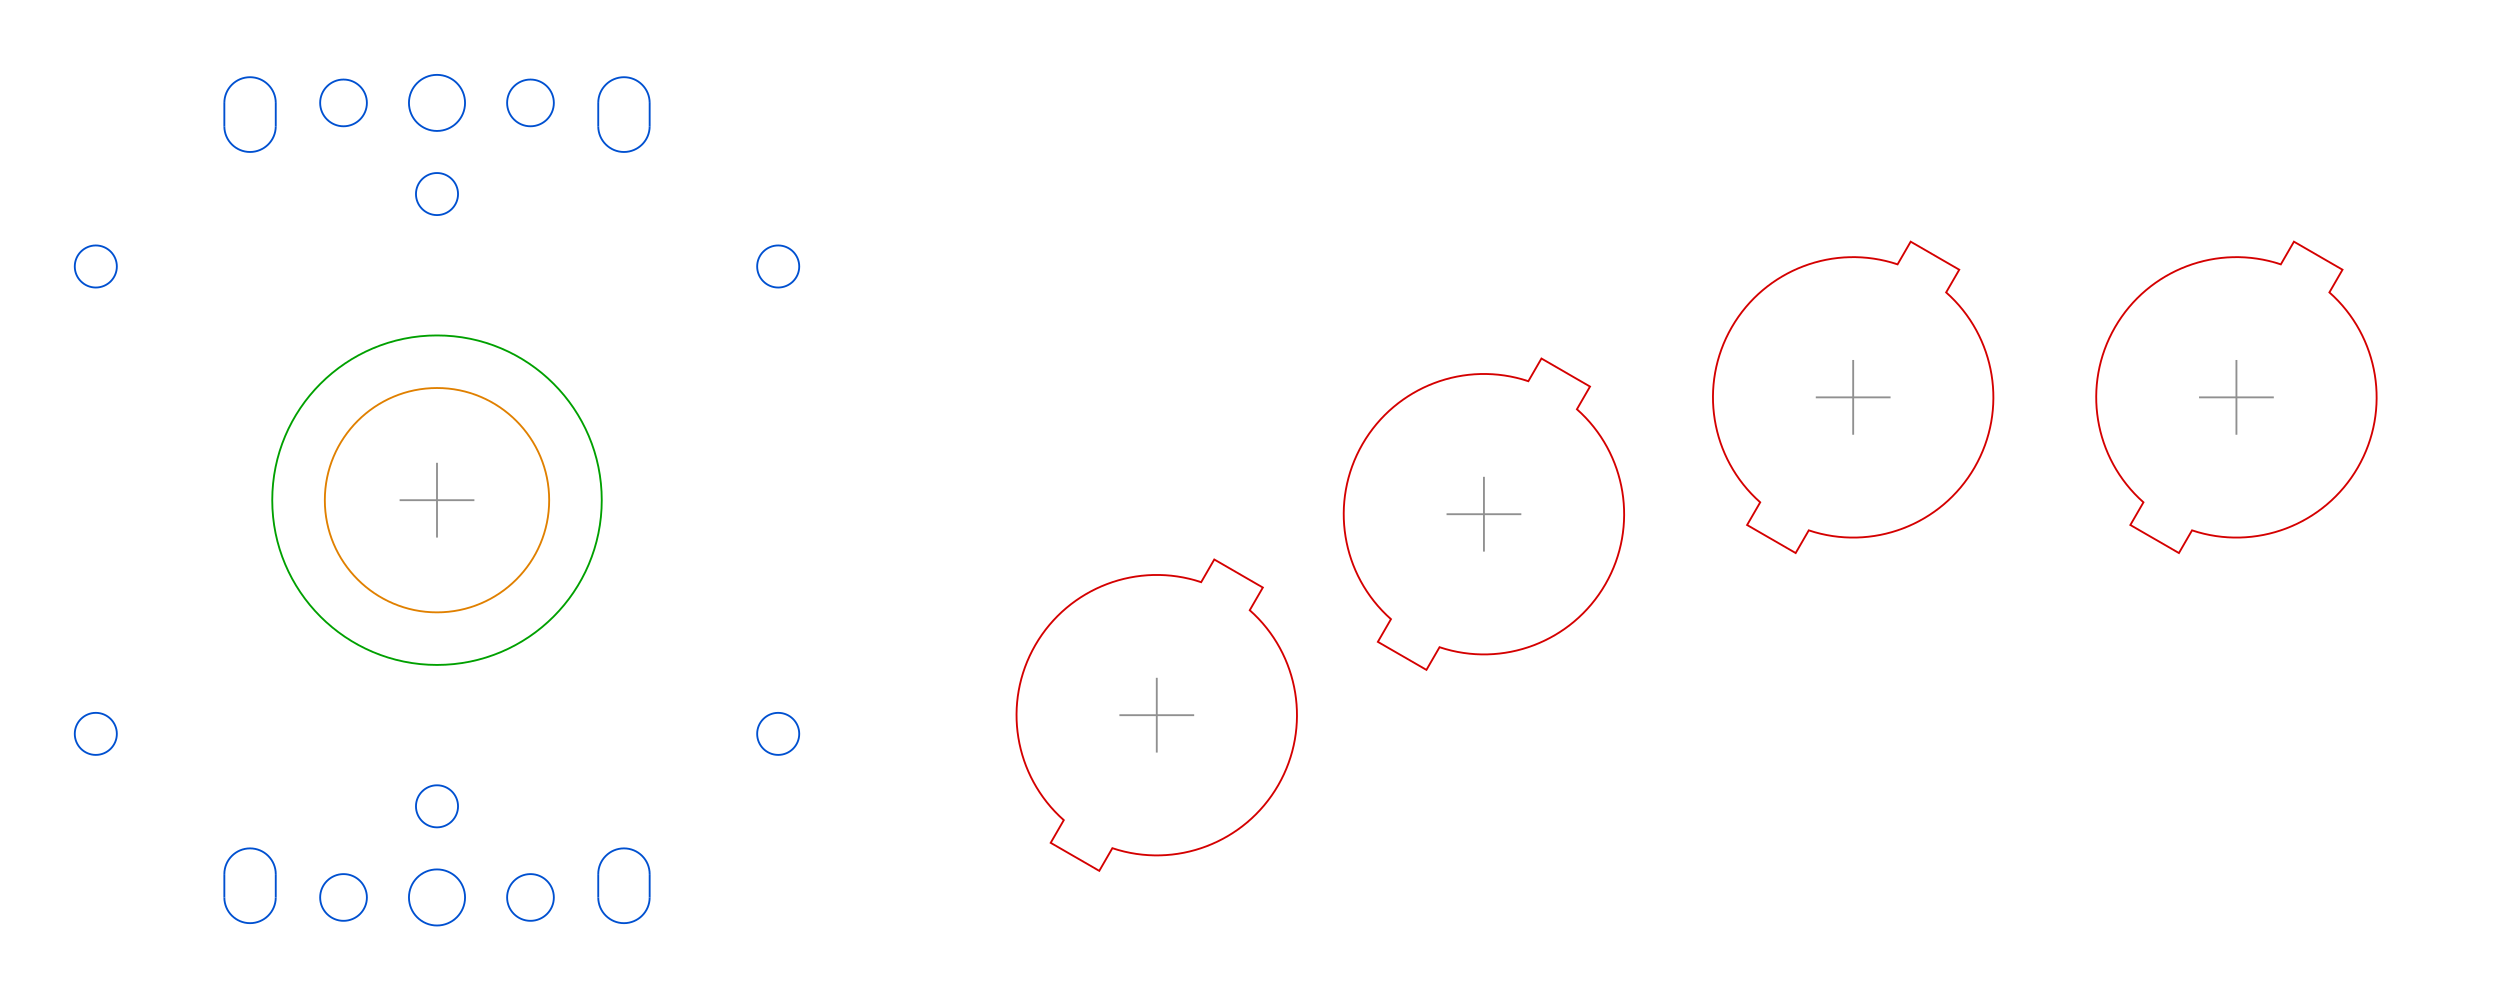
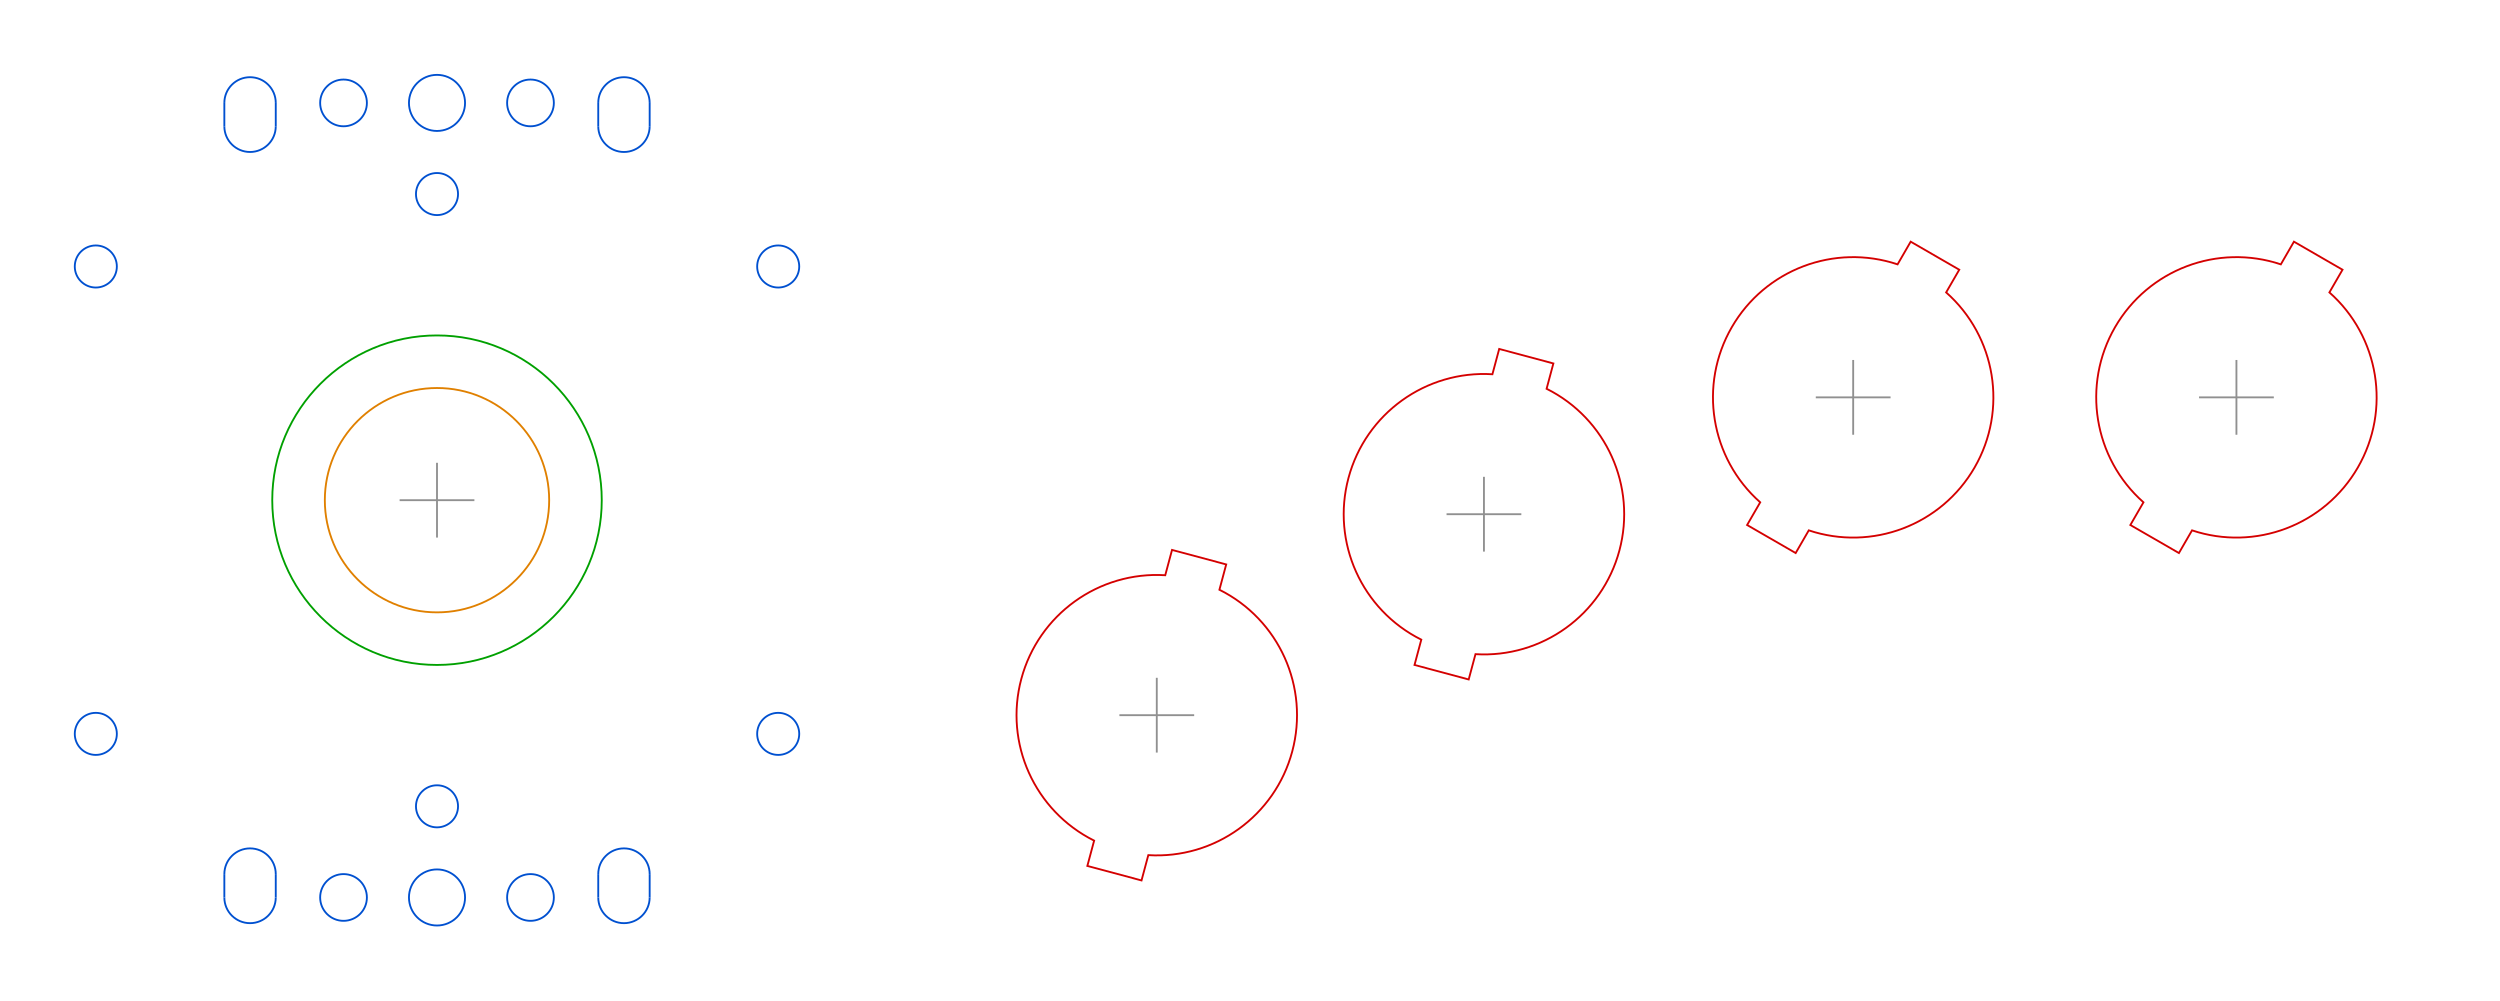
<svg xmlns="http://www.w3.org/2000/svg" version="1.1" width="267.4mm" height="107mm" viewBox="0 0 267.446 107">
  <g id="BUTTONS" fill="none" stroke="#d40000" stroke-width="0.2">
-     <path d="M 128.5 62.272 A 15 15 0 0 0 113.803 87.728 L 112.402 90.155 L 117.598 93.155 L 119 90.728 A 15 15 0 0 0 133.696 65.272 L 135.098 62.845 L 129.902 59.845 L 128.5 62.272 Z" />
-     <path d="M 163.5 40.772 A 15 15 0 0 0 148.804 66.228 L 147.402 68.655 L 152.598 71.655 L 154 69.228 A 15 15 0 0 0 168.696 43.772 L 170.098 41.345 L 164.902 38.345 L 163.5 40.772 Z" />
+     <path d="M 124.656 61.527 A 15 15 0 0 0 117.048 89.92 L 116.323 92.627 L 122.118 94.18 L 122.844 91.473 A 15 15 0 0 0 130.452 63.08 L 131.177 60.373 L 125.382 58.82 L 124.656 61.527 Z" />
+     <path d="M 159.656 40.027 A 15 15 0 0 0 152.048 68.42 L 151.323 71.127 L 157.118 72.68 L 157.844 69.973 A 15 15 0 0 0 165.452 41.58 L 166.177 38.873 L 160.382 37.32 L 159.656 40.027 Z" />
    <path d="M 203 28.272 A 15 15 0 0 0 188.304 53.728 L 186.902 56.155 L 192.098 59.155 L 193.5 56.728 A 15 15 0 0 0 208.196 31.272 L 209.598 28.845 L 204.402 25.845 L 203 28.272 Z" />
    <path d="M 244 28.272 A 15 15 0 0 0 229.304 53.728 L 227.902 56.155 L 233.098 59.155 L 234.5 56.728 A 15 15 0 0 0 249.196 31.272 L 250.598 28.845 L 245.402 25.845 L 244 28.272 Z" />
  </g>
  <g id="JOYSTICK_BORE_24" fill="none" stroke="#e08000" stroke-width="0.2">
    <circle cx="46.75" cy="53.5" r="12" />
  </g>
  <g id="JOYSTICK_BORE_35.25" fill="none" stroke="#00a000" stroke-width="0.2">
    <circle cx="46.75" cy="53.5" r="17.625" />
  </g>
  <g id="GL_PLATE_HOLES" fill="none" stroke="#0050d0" stroke-width="0.2">
    <circle cx="46.75" cy="11" r="3" />
    <circle cx="46.75" cy="96" r="3" />
    <circle cx="56.75" cy="11" r="2.5" />
    <circle cx="56.75" cy="96" r="2.5" />
    <circle cx="36.75" cy="11" r="2.5" />
    <circle cx="36.75" cy="96" r="2.5" />
    <circle cx="46.75" cy="20.75" r="2.25" />
    <circle cx="46.75" cy="86.25" r="2.25" />
    <circle cx="83.25" cy="28.5" r="2.25" />
    <circle cx="83.25" cy="78.5" r="2.25" />
    <circle cx="10.25" cy="28.5" r="2.25" />
    <circle cx="10.25" cy="78.5" r="2.25" />
    <line x1="64" y1="13.5" x2="64" y2="11" />
    <line x1="69.5" y1="13.5" x2="69.5" y2="11" />
    <path d="M 69.5 11 A 2.75 2.75 0 0 0 64 11" />
    <path d="M 64 13.5 A 2.75 2.75 0 0 0 69.5 13.5" />
    <line x1="69.5" y1="93.5" x2="69.5" y2="96" />
    <line x1="64" y1="93.5" x2="64" y2="96" />
    <path d="M 64 96 A 2.75 2.75 0 0 0 69.5 96" />
    <path d="M 69.5 93.5 A 2.75 2.75 0 0 0 64 93.5" />
    <line x1="24" y1="13.5" x2="24" y2="11" />
    <line x1="29.5" y1="13.5" x2="29.5" y2="11" />
    <path d="M 29.5 11 A 2.75 2.75 0 0 0 24 11" />
    <path d="M 24 13.5 A 2.75 2.75 0 0 0 29.5 13.5" />
    <line x1="29.5" y1="93.5" x2="29.5" y2="96" />
    <line x1="24" y1="93.5" x2="24" y2="96" />
    <path d="M 24 96 A 2.75 2.75 0 0 0 29.5 96" />
    <path d="M 29.5 93.5 A 2.75 2.75 0 0 0 24 93.5" />
  </g>
  <g id="REFERENCE" fill="none" stroke="#909090" stroke-width="0.2">
    <line x1="42.75" y1="53.5" x2="50.75" y2="53.5" />
    <line x1="46.75" y1="57.5" x2="46.75" y2="49.5" />
    <line x1="119.75" y1="76.5" x2="127.75" y2="76.5" />
    <line x1="123.75" y1="80.5" x2="123.75" y2="72.5" />
    <line x1="154.75" y1="55" x2="162.75" y2="55" />
    <line x1="158.75" y1="59" x2="158.75" y2="51" />
    <line x1="194.25" y1="42.5" x2="202.25" y2="42.5" />
    <line x1="198.25" y1="46.5" x2="198.25" y2="38.5" />
    <line x1="235.25" y1="42.5" x2="243.25" y2="42.5" />
    <line x1="239.25" y1="46.5" x2="239.25" y2="38.5" />
  </g>
</svg>
